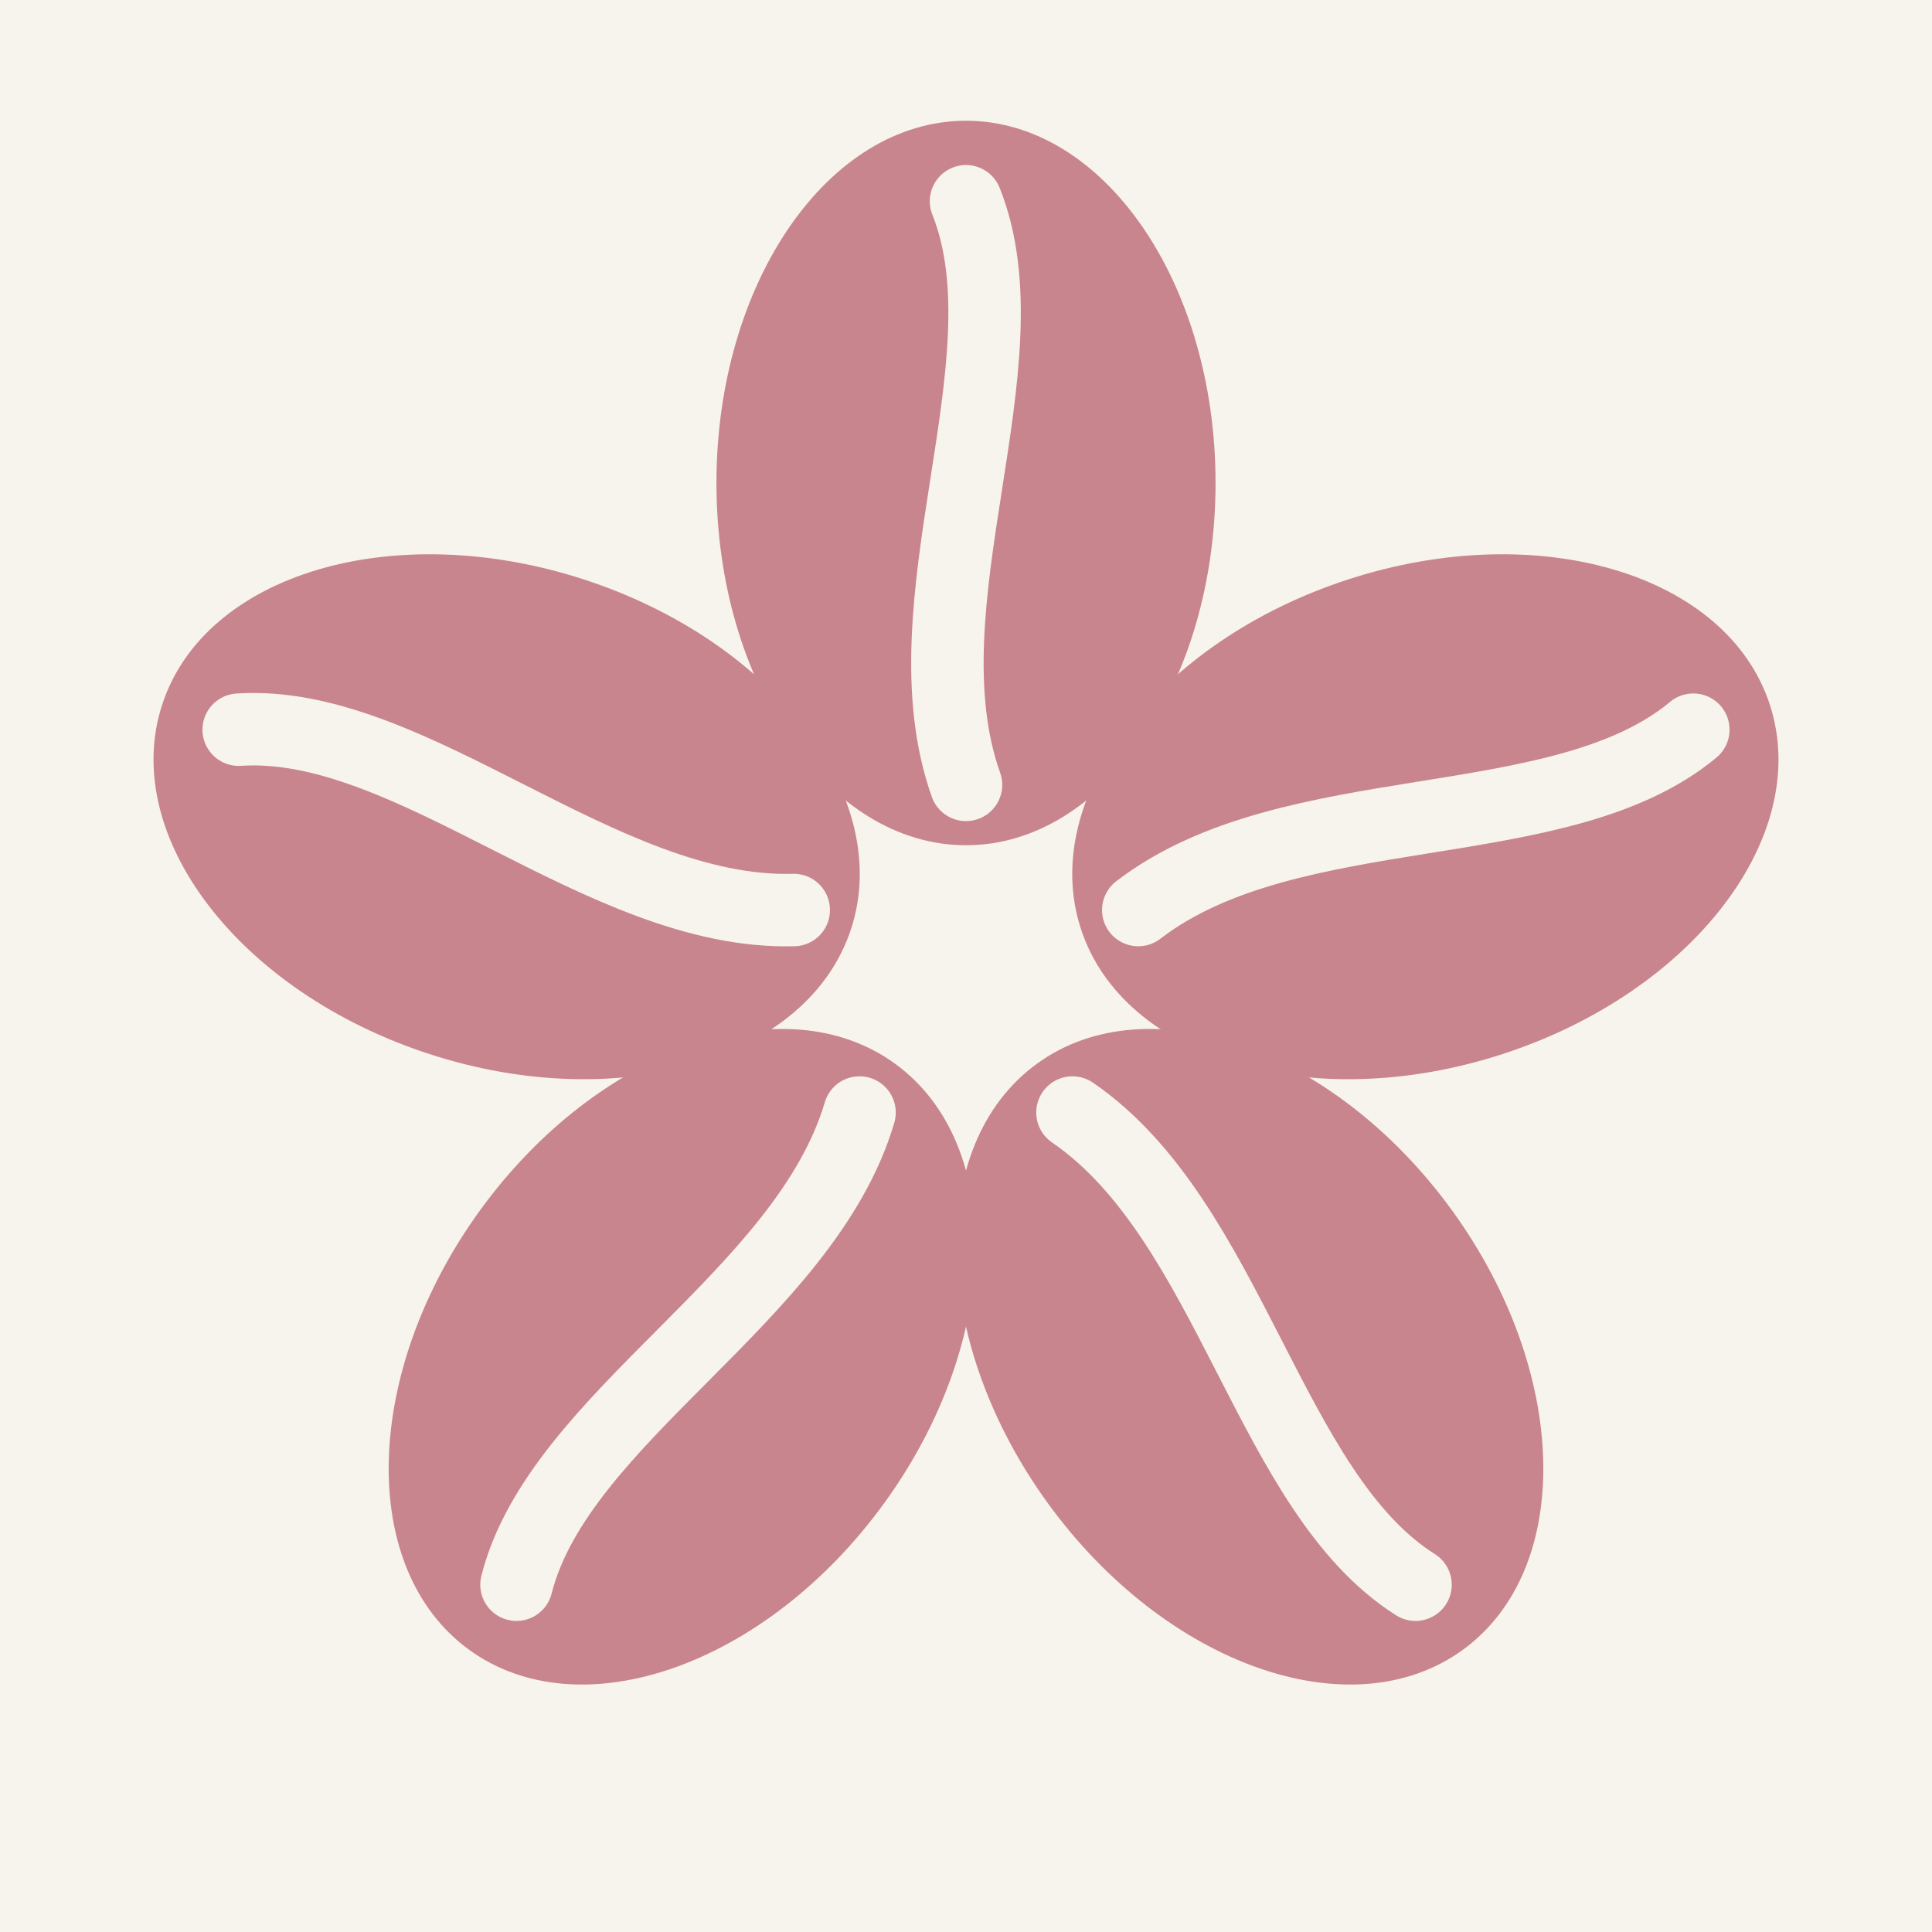
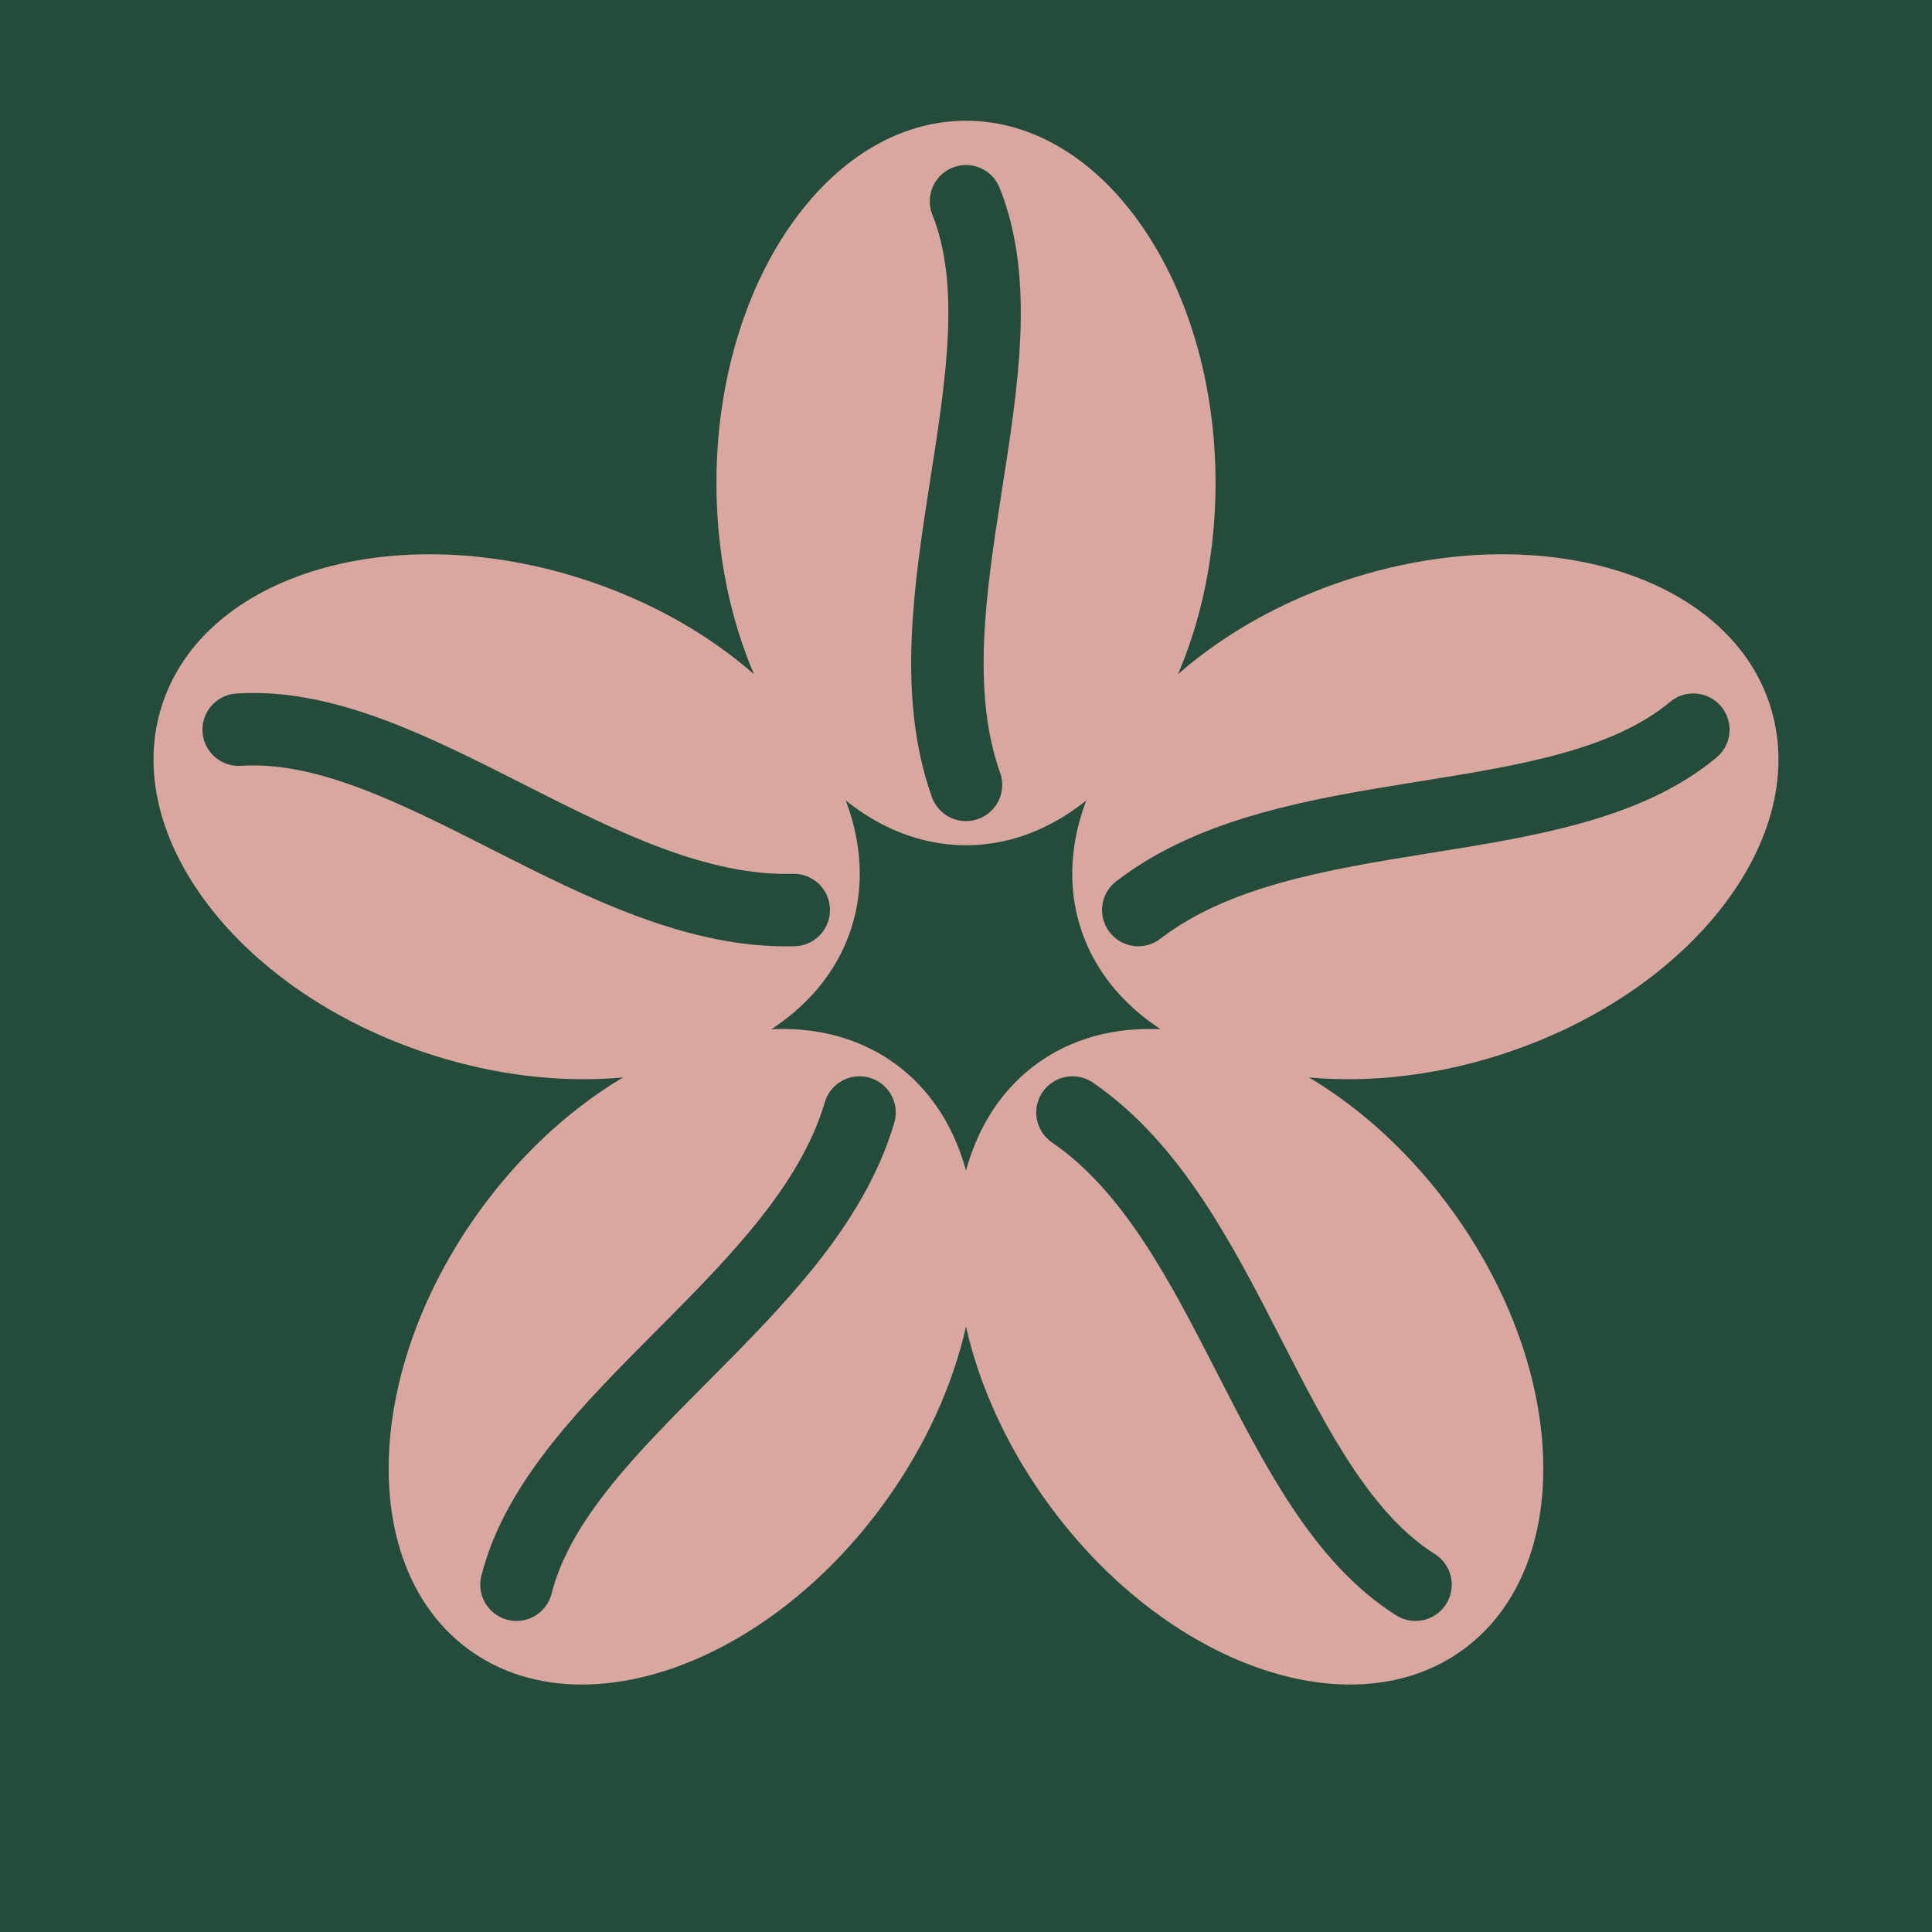
<svg xmlns="http://www.w3.org/2000/svg" viewBox="-24 -24 48 48">
-   <rect x="-24" y="-24" width="48" height="48" fill="#f7f4ed" />
+   <rect x="-24" y="-24" width="48" height="48" fill="#244c3b" />
  <mask id="m">
    <rect x="-24" y="-24" width="48" height="48" fill="#fff" />
    <g fill="none" stroke="#000" stroke-width="1.8" stroke-linecap="round">
      <path d="M0,-19 C1.6,-15 -1.6,-9 0,-4.5" />
      <path d="M0,-19 C1.6,-15 -1.6,-9 0,-4.5" transform="rotate(72)" />
      <path d="M0,-19 C1.6,-15 -1.6,-9 0,-4.5" transform="rotate(144)" />
      <path d="M0,-19 C1.6,-15 -1.6,-9 0,-4.5" transform="rotate(216)" />
      <path d="M0,-19 C1.6,-15 -1.6,-9 0,-4.5" transform="rotate(288)" />
    </g>
  </mask>
-   <g mask="url(#m)" fill="#c9858d">
+   <g mask="url(#m)" fill="#d9a6a0">
    <ellipse cx="0" cy="-12" rx="6.2" ry="9" />
    <ellipse cx="0" cy="-12" rx="6.2" ry="9" transform="rotate(72)" />
    <ellipse cx="0" cy="-12" rx="6.2" ry="9" transform="rotate(144)" />
    <ellipse cx="0" cy="-12" rx="6.2" ry="9" transform="rotate(216)" />
    <ellipse cx="0" cy="-12" rx="6.2" ry="9" transform="rotate(288)" />
  </g>
</svg>
